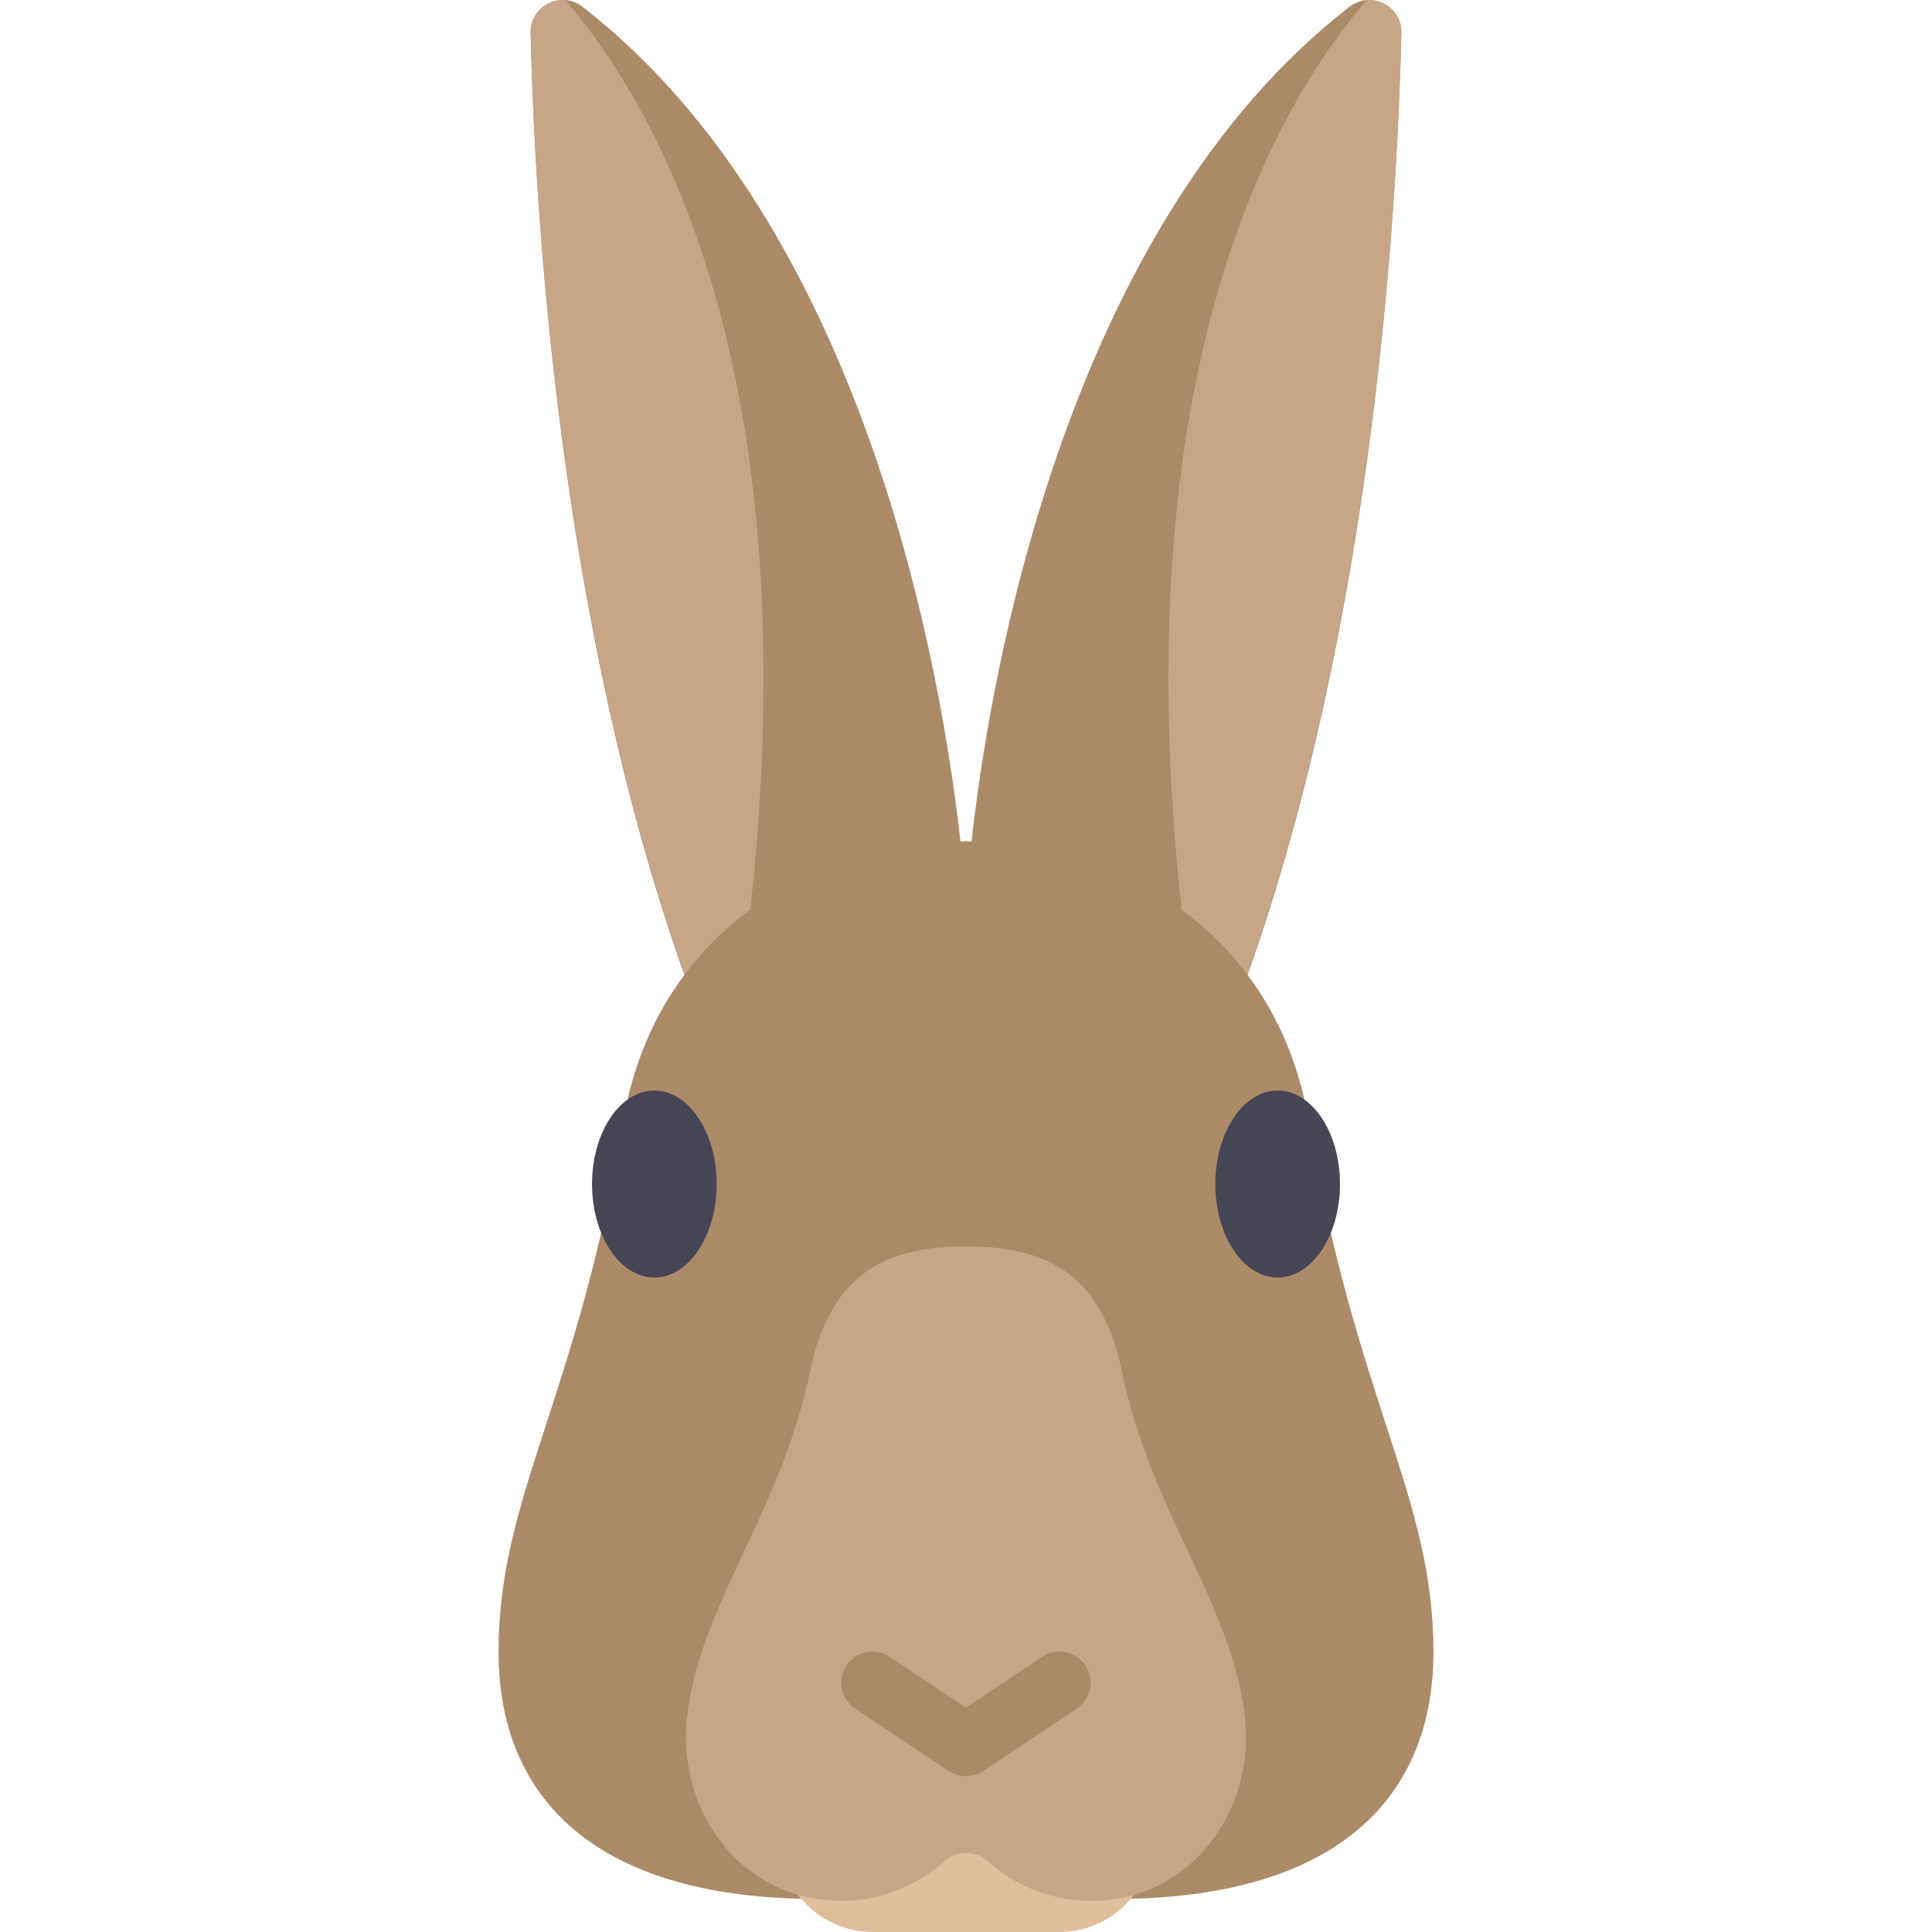
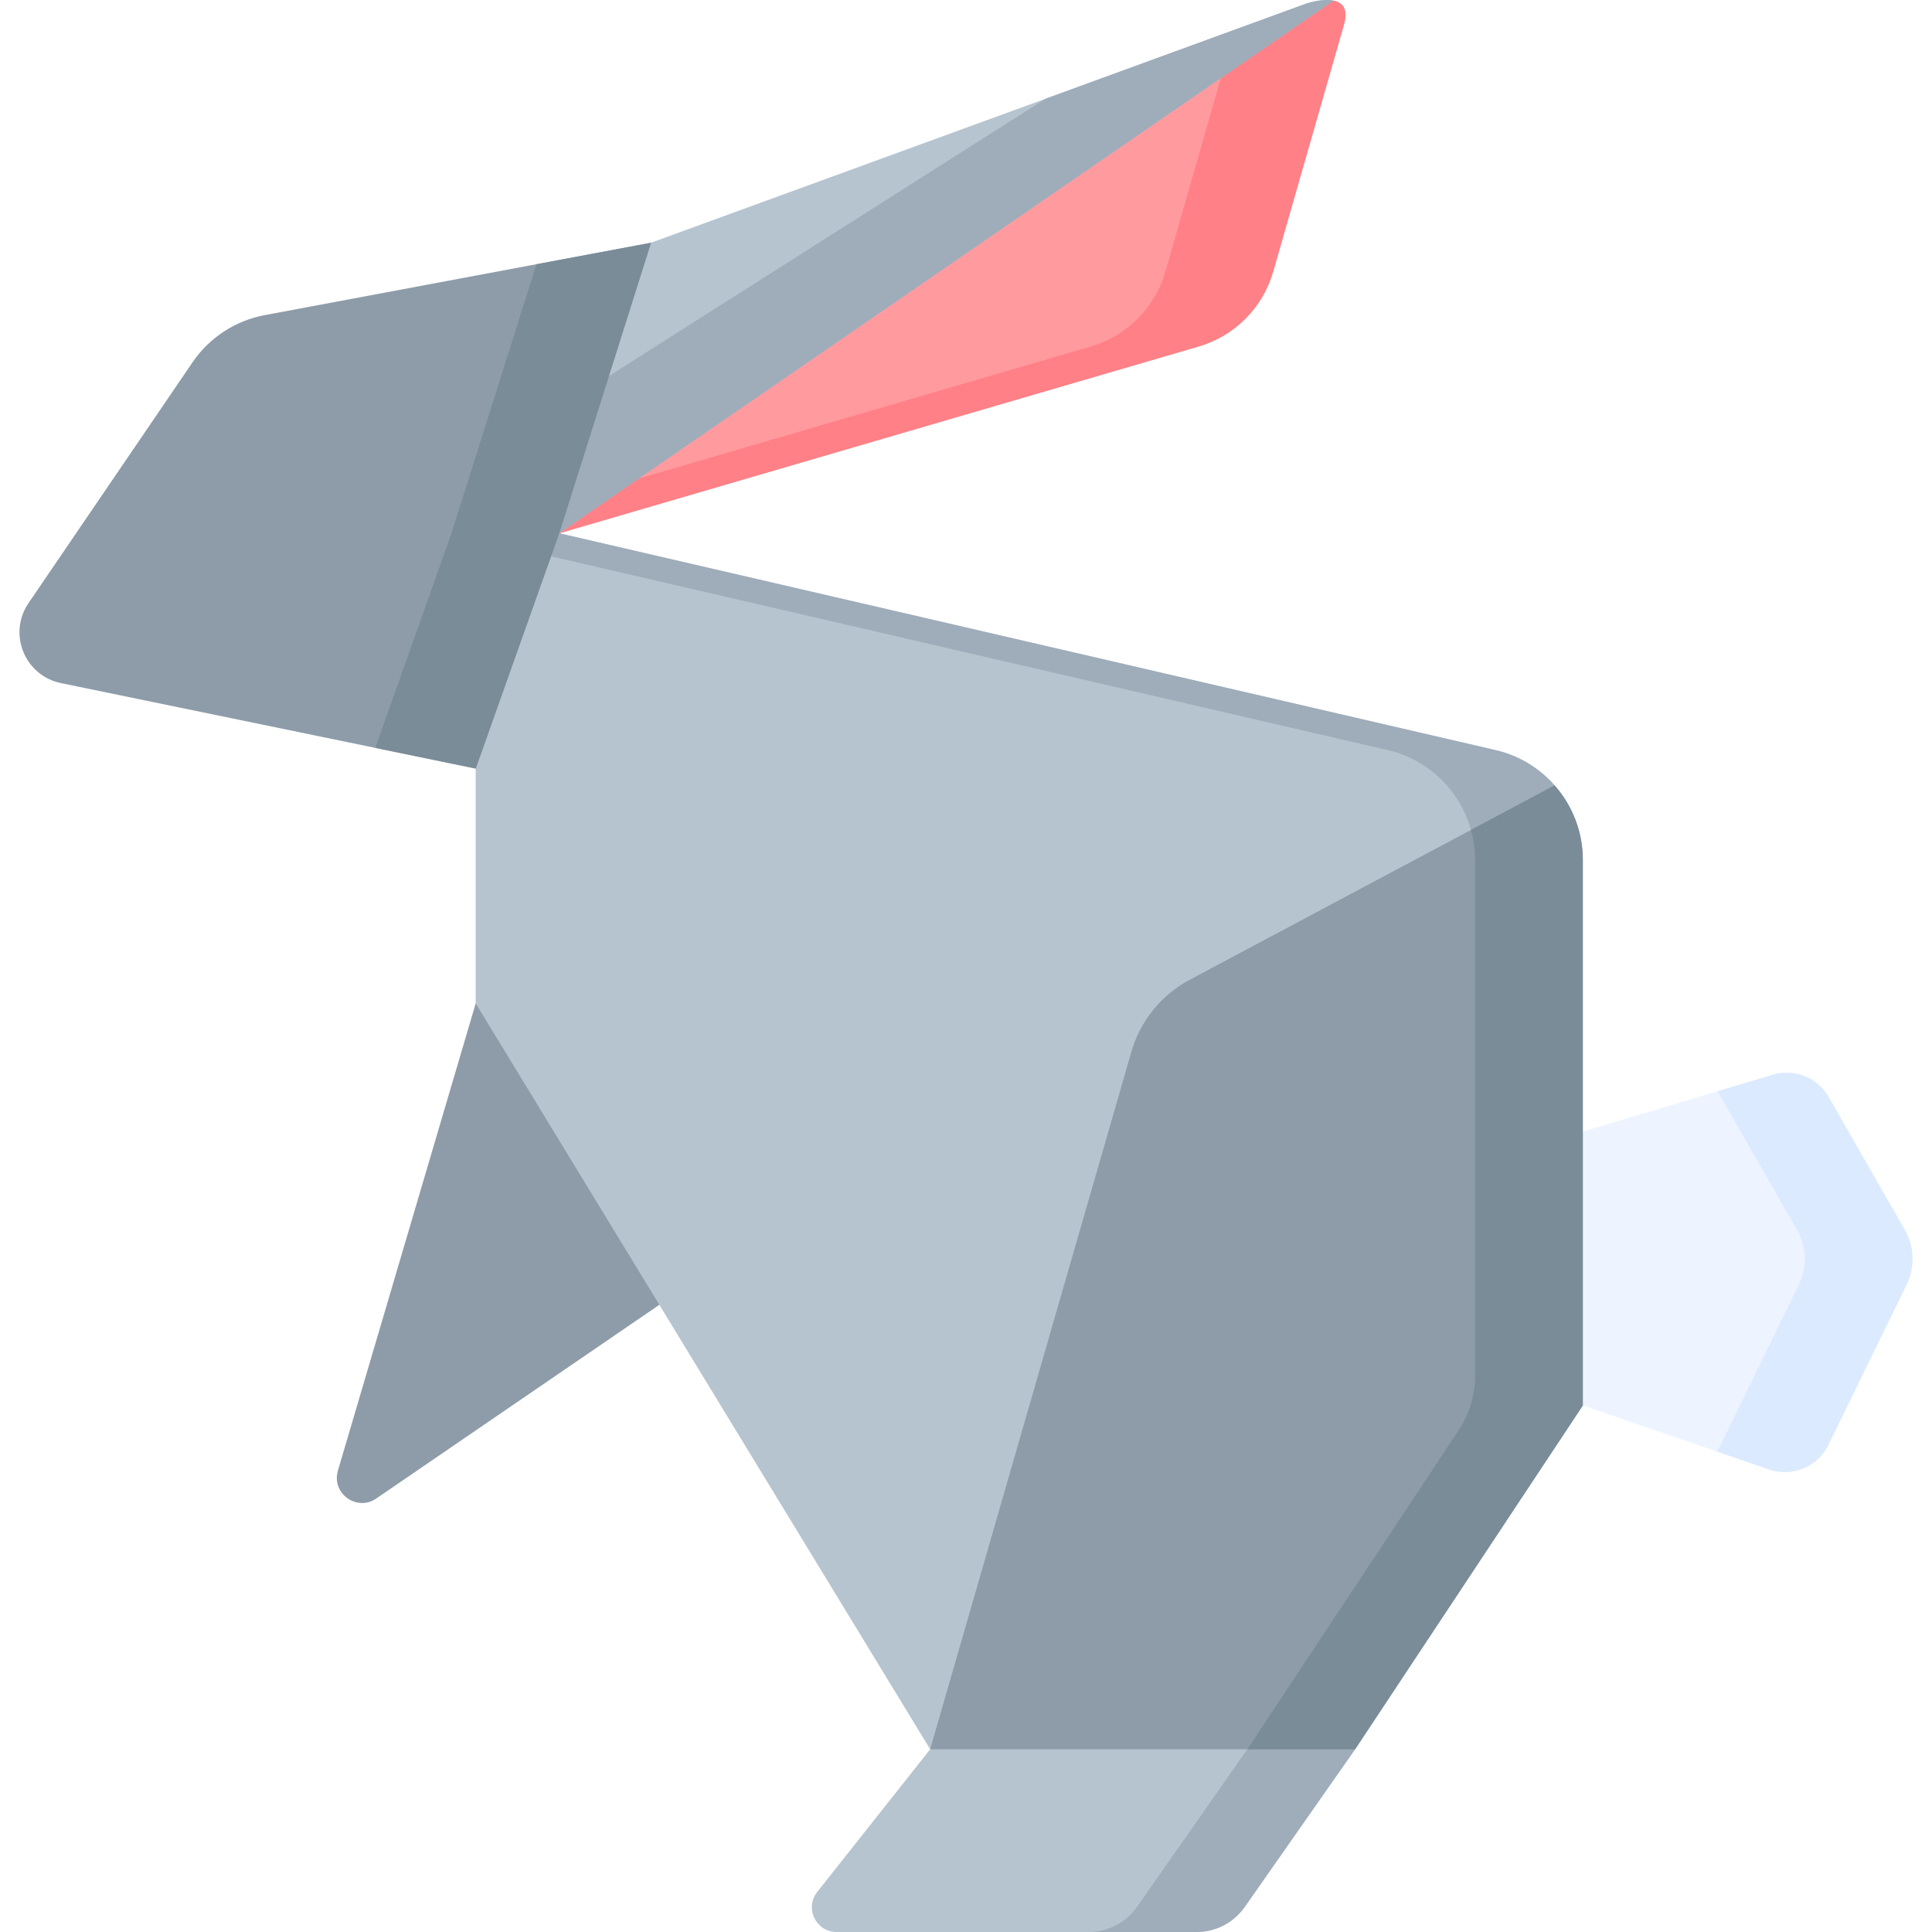
- <svg xmlns="http://www.w3.org/2000/svg" version="1.1" id="Layer_1" x="0px" y="0px" viewBox="0 0 512 512" style="enable-background:new 0 0 512 512;" xml:space="preserve">
-   <path style="fill:#AC8A67;" d="M346.845,297.271c-2.559-15.354-8.301-28.319-16.22-38.915  c33.672-94.717,39.722-204.622,40.751-249.645c0.164-7.157-8.108-11.298-13.762-6.909C282.17,60.374,262.31,179.443,257.462,222.996  c-0.488-0.007-0.975-0.055-1.463-0.055s-0.975,0.048-1.463,0.055c-4.848-43.553-24.708-162.622-100.152-221.194  c-5.655-4.39-13.926-0.249-13.762,6.909c1.029,45.022,7.079,154.928,40.751,249.645c-7.92,10.597-13.661,23.56-16.22,38.915  c-12.295,73.769-33.035,99.106-33.035,140.404c0,41.291,28.744,65.554,84.279,65.554L256,503.741l39.603-0.513  c55.536,0,84.279-24.263,84.279-65.554C379.88,396.376,359.139,371.04,346.845,297.271z" />
-   <path style="fill:#E1BE9B;" d="M280.774,512h-49.553c-13.627,0-24.777-11.149-24.777-24.777l0,0  c0-13.627,11.149-24.777,24.777-24.777h49.553c13.627,0,24.777,11.149,24.777,24.777l0,0C305.551,500.85,294.401,512,280.774,512z" />
-   <path style="fill:#C8A587;" d="M297.292,363.34c-5.506-26.841-21.335-33.035-41.294-33.035s-35.788,6.194-41.294,33.035  c-7.682,37.452-29.456,62.189-32.644,91.869c-2.444,22.753,11.723,44.496,34.335,48.018c13.06,2.035,25.083-2.125,33.827-9.92  c3.358-2.994,8.195-2.994,11.553,0c8.743,7.795,20.766,11.955,33.827,9.92c22.612-3.522,36.779-25.265,34.335-48.018  C326.748,425.53,304.974,400.792,297.292,363.34z" />
-   <path style="fill:#AC8A67;" d="M287.629,441.348c-2.532-3.795-7.654-4.836-11.453-2.291l-20.195,13.465l-20.195-13.465  c-3.815-2.545-8.928-1.504-11.453,2.291c-2.532,3.795-1.508,8.925,2.291,11.453l24.777,16.518c1.387,0.924,2.985,1.387,4.582,1.387  s3.194-0.464,4.582-1.387l24.777-16.518C289.137,450.272,290.162,445.143,287.629,441.348z" />
+ <svg xmlns="http://www.w3.org/2000/svg" id="Capa_1" enable-background="new 0 0 493.366 493.366" height="512" viewBox="0 0 493.366 493.366" width="512">
  <g>
-     <ellipse style="fill:#464655;" cx="173.412" cy="313.784" rx="16.518" ry="24.777" />
-     <ellipse style="fill:#464655;" cx="338.589" cy="313.784" rx="16.518" ry="24.777" />
+     <path d="m346.042 446.702-28.193 40.271c-2.805 4.007-7.389 6.393-12.28 6.393h-91.928c-5.277 0-8.224-6.092-4.948-10.229l28.847-36.435 51.378-11.751z" fill="#b6c4cf" />
+     <path d="m318.529 446.702-28.193 40.271c-2.805 4.007-7.389 6.393-12.28 6.393h27.513c4.891 0 9.475-2.386 12.28-6.393l28.193-40.271-17.555-3.611z" fill="#9facba" />
+     <path d="m121.477 256.236-35.204 119.381c-1.665 5.892 5.071 10.554 9.999 6.921l72.104-49.336-12.072-45.817z" fill="#8d9ca8" />
+     <path d="m343.183 6.336-18.07 63.03c-2.64 9.21-9.82 16.42-19.01 19.11l-163.3 47.71-8.03-26.99 205.77-109.04c2.22.46 3.83 2.05 2.64 6.18z" fill="#ff9a9f" />
+     <path d="m343.183 6.336-18.07 63.03c-2.64 9.21-9.82 16.42-19.01 19.11l-163.3 47.71 2.8-8.86 17.52-5.12 115.46-33.73c9.2-2.69 16.38-9.9 19.02-19.11l14.16-49.42 1.538-5.354 27.242-14.436c2.217.476 3.83 2.05 2.64 6.18z" fill="#ff8086" />
+     <path d="m340.543.156-28.78 19.79-148.64 102.26-20.32 13.98-8.03-26.99 31.47-47.21 100.76-36.77 66.51-24.28s.1-.03.27-.09c.79-.24 3.21-.92 5.45-.84.45.01.89.06 1.31.15z" fill="#b6c4cf" />
+     <path d="m340.543.156-28.78 19.79-148.64 102.26-20.32 13.98-8.03-26.99 132.23-83.98 66.51-24.28s.1-.03.27-.09c.79-.24 3.21-.92 5.45-.84.45.01.89.06 1.31.15z" fill="#9facba" />
+     <path d="m237.537 446.706-116.06-190.47v-125l260.44 60.32c6.01 1.39 11.22 4.62 15.07 9z" fill="#b6c4cf" />
+     <path d="m396.987 200.556c-3.85-4.38-9.06-7.61-15.07-9l-260.44-60.32v6.372l232.927 53.948c6.01 1.39 11.22 4.62 15.07 9 4.53 5.12 7.21 11.82 7.21 19.03v12.313z" fill="#9facba" />
+     <path d="m121.477 196.266-105.92-21.827c-9.256-1.907-13.593-12.616-8.273-20.426l41.886-61.496c4.293-6.303 10.921-10.636 18.417-12.041l98.659-18.486-23.441 74.193z" fill="#8d9ca8" />
+     <path d="m137.001 67.47-21.709 68.713-19.452 54.8 25.637 5.283 21.328-60.083 23.441-74.193z" fill="#7a8c98" />
+     <path d="m404.199 358.909 47.606 16.343c5.885 2.02 12.353-.661 15.083-6.252l19.987-40.938c2.176-4.457 2.002-9.703-.464-14.006l-19.44-33.921c-2.848-4.969-8.743-7.323-14.23-5.682l-48.541 14.519-11.762 35.956z" fill="#edf4ff" />
+     <path d="m486.411 314.055-19.44-33.921c-2.848-4.969-8.743-7.323-14.23-5.682l-14.246 4.261c.348.448.675.917.963 1.421l19.44 33.921c2.466 4.303 2.64 9.549.464 14.006l-19.987 40.938c-.285.584-.62 1.129-.982 1.648l13.412 4.604c5.885 2.02 12.353-.661 15.083-6.252l19.987-40.938c2.176-4.457 2.002-9.702-.464-14.006z" fill="#dbeaff" />
+     <path d="m404.197 219.586v139.32l-58.15 87.8h-108.51l51.377-178.117c2.278-7.896 7.656-14.533 14.909-18.398l93.164-49.635c4.53 5.12 7.21 11.82 7.21 19.03z" fill="#8d9ca8" />
+     <path d="m396.987 200.556-21.343 11.371c.677 2.45 1.04 5.02 1.04 7.659v131.751c0 4.937-1.454 9.764-4.18 13.88l-53.97 81.489h27.513l58.15-87.8v-139.32c0-7.21-2.68-13.91-7.21-19.03z" fill="#7a8c98" />
  </g>
-   <g>
-     <path style="fill:#C8A587;" d="M198.842,241.074c15.591-142.429-24.371-212.432-49.044-241.05   c-4.695-0.337-9.301,3.328-9.178,8.686c1.029,45.013,7.181,154.812,40.842,249.51C186.467,251.553,192.349,245.851,198.842,241.074   z" />
-     <path style="fill:#C8A587;" d="M313.152,241.074C297.561,98.645,337.523,28.642,362.197,0.024c4.695-0.337,9.301,3.328,9.178,8.686   c-1.029,45.013-7.181,154.812-40.842,249.51C325.529,251.553,319.646,245.851,313.152,241.074z" />
-   </g>
-   <g>
- </g>
-   <g>
- </g>
-   <g>
- </g>
-   <g>
- </g>
-   <g>
- </g>
-   <g>
- </g>
-   <g>
- </g>
-   <g>
- </g>
-   <g>
- </g>
-   <g>
- </g>
-   <g>
- </g>
-   <g>
- </g>
-   <g>
- </g>
-   <g>
- </g>
-   <g>
- </g>
</svg>
